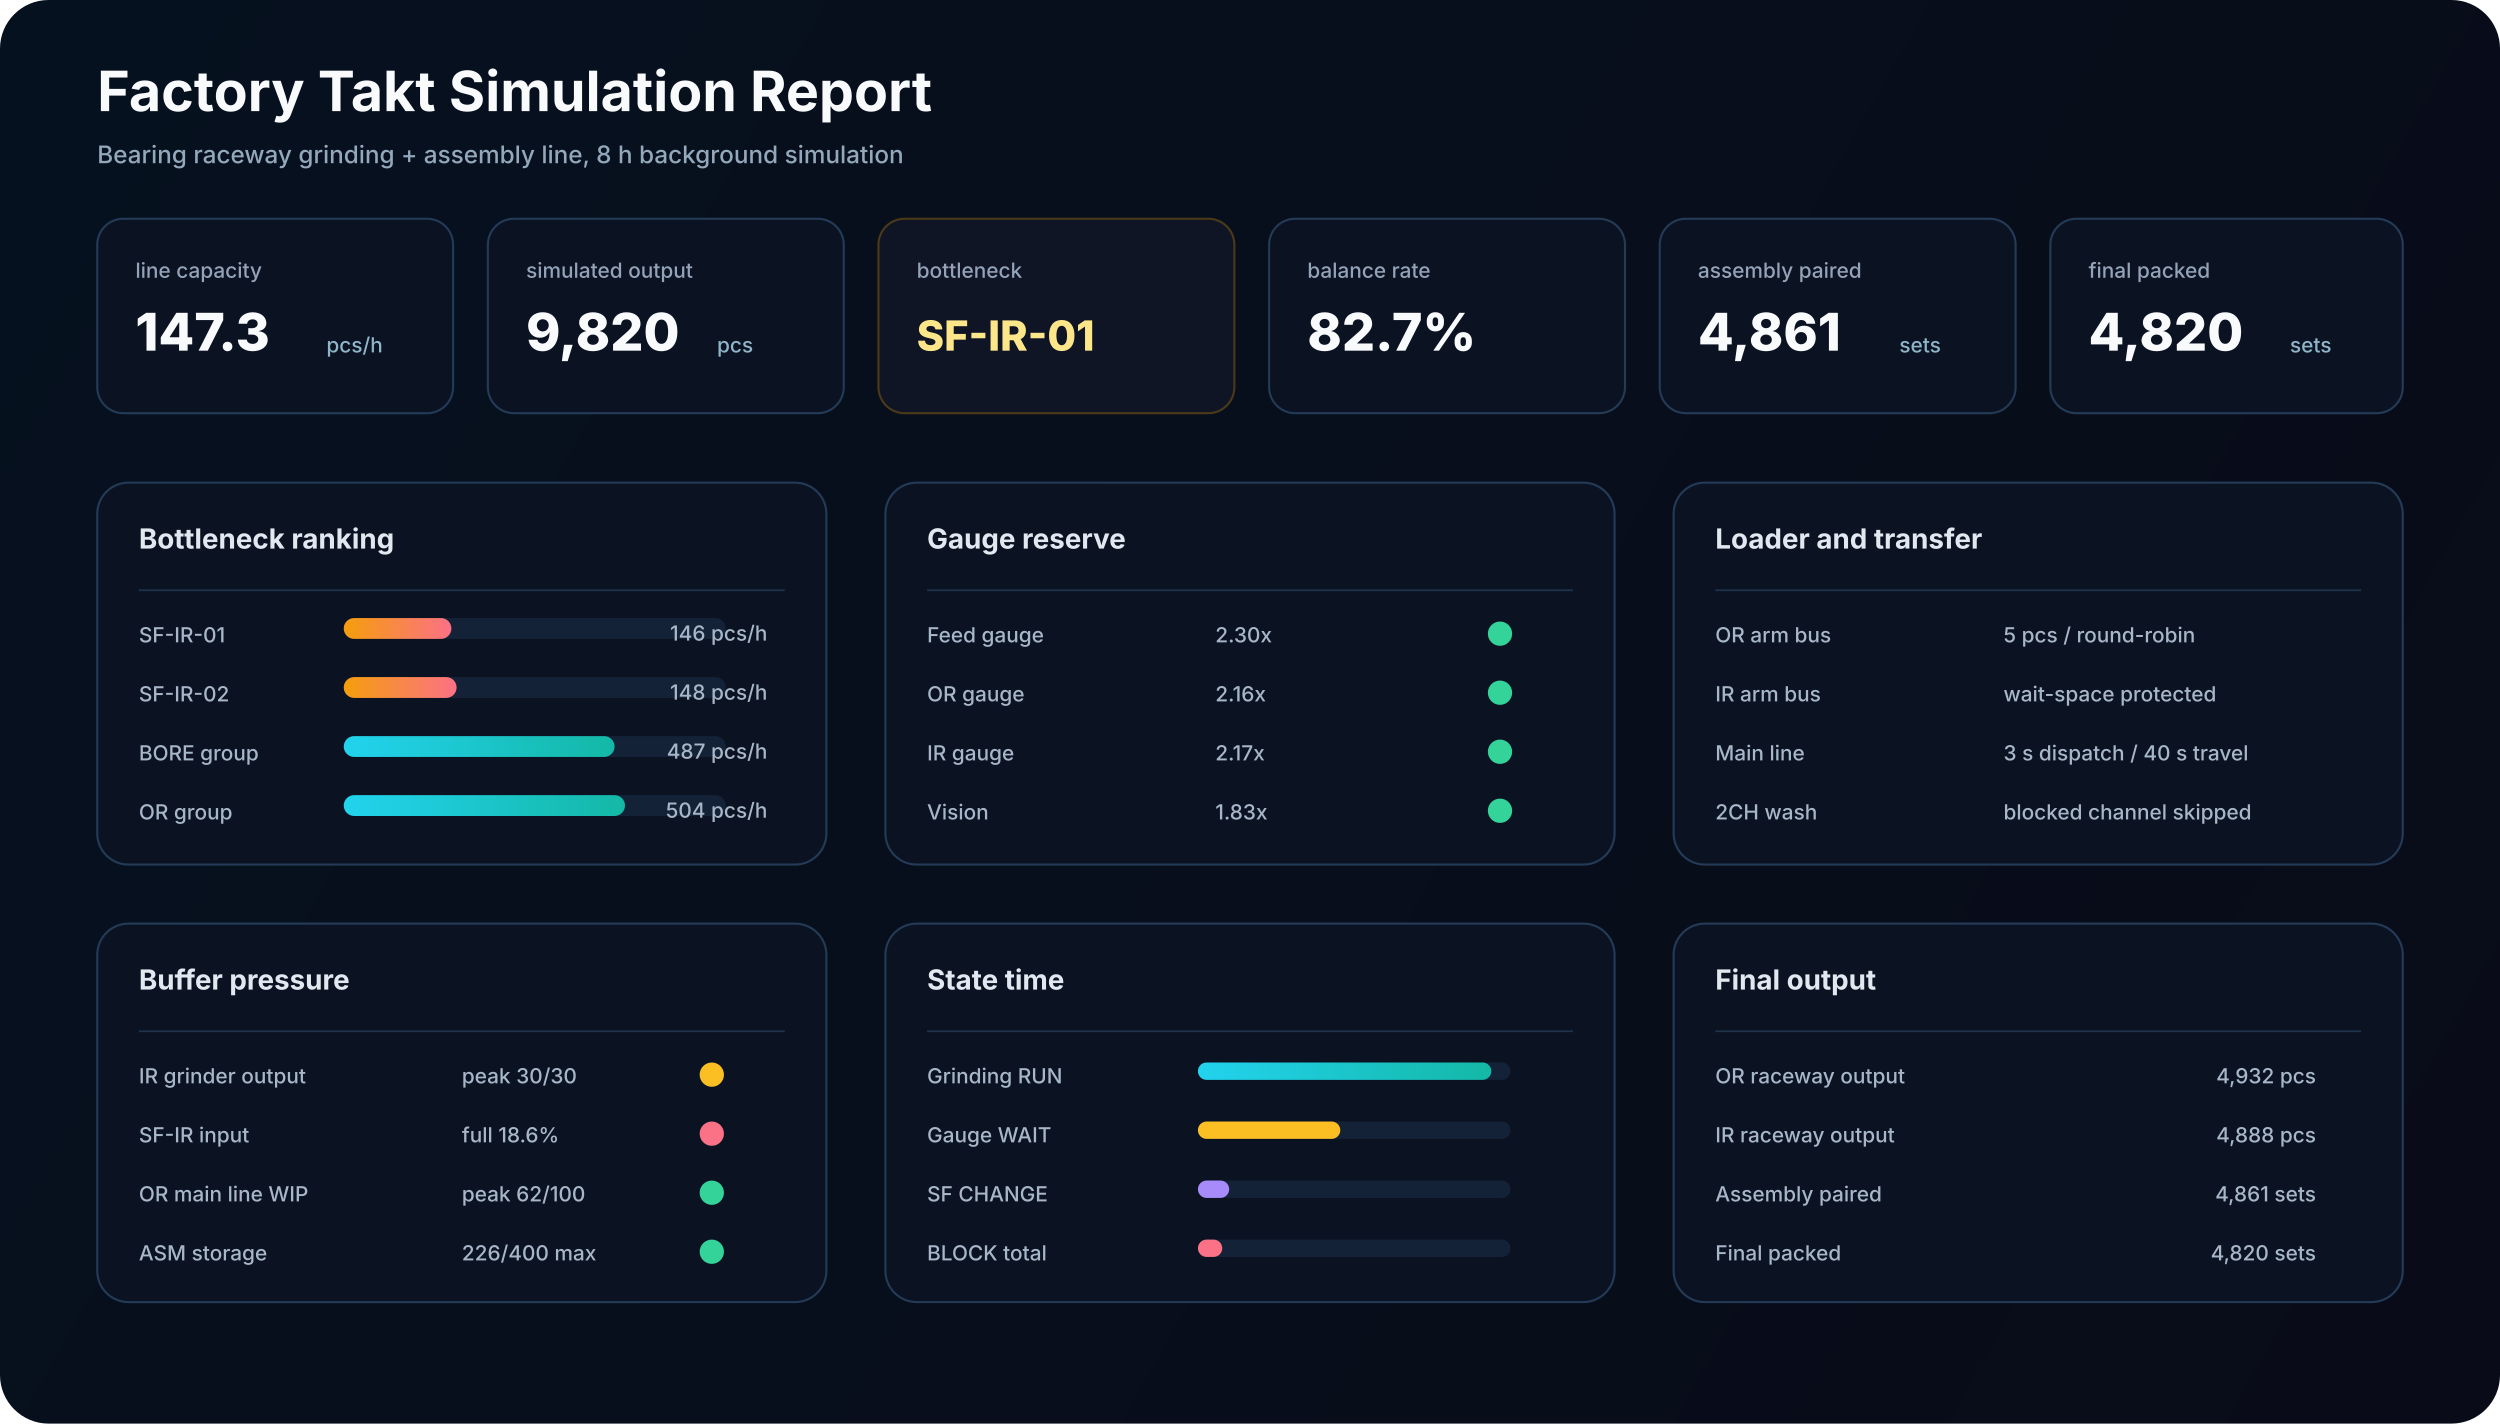
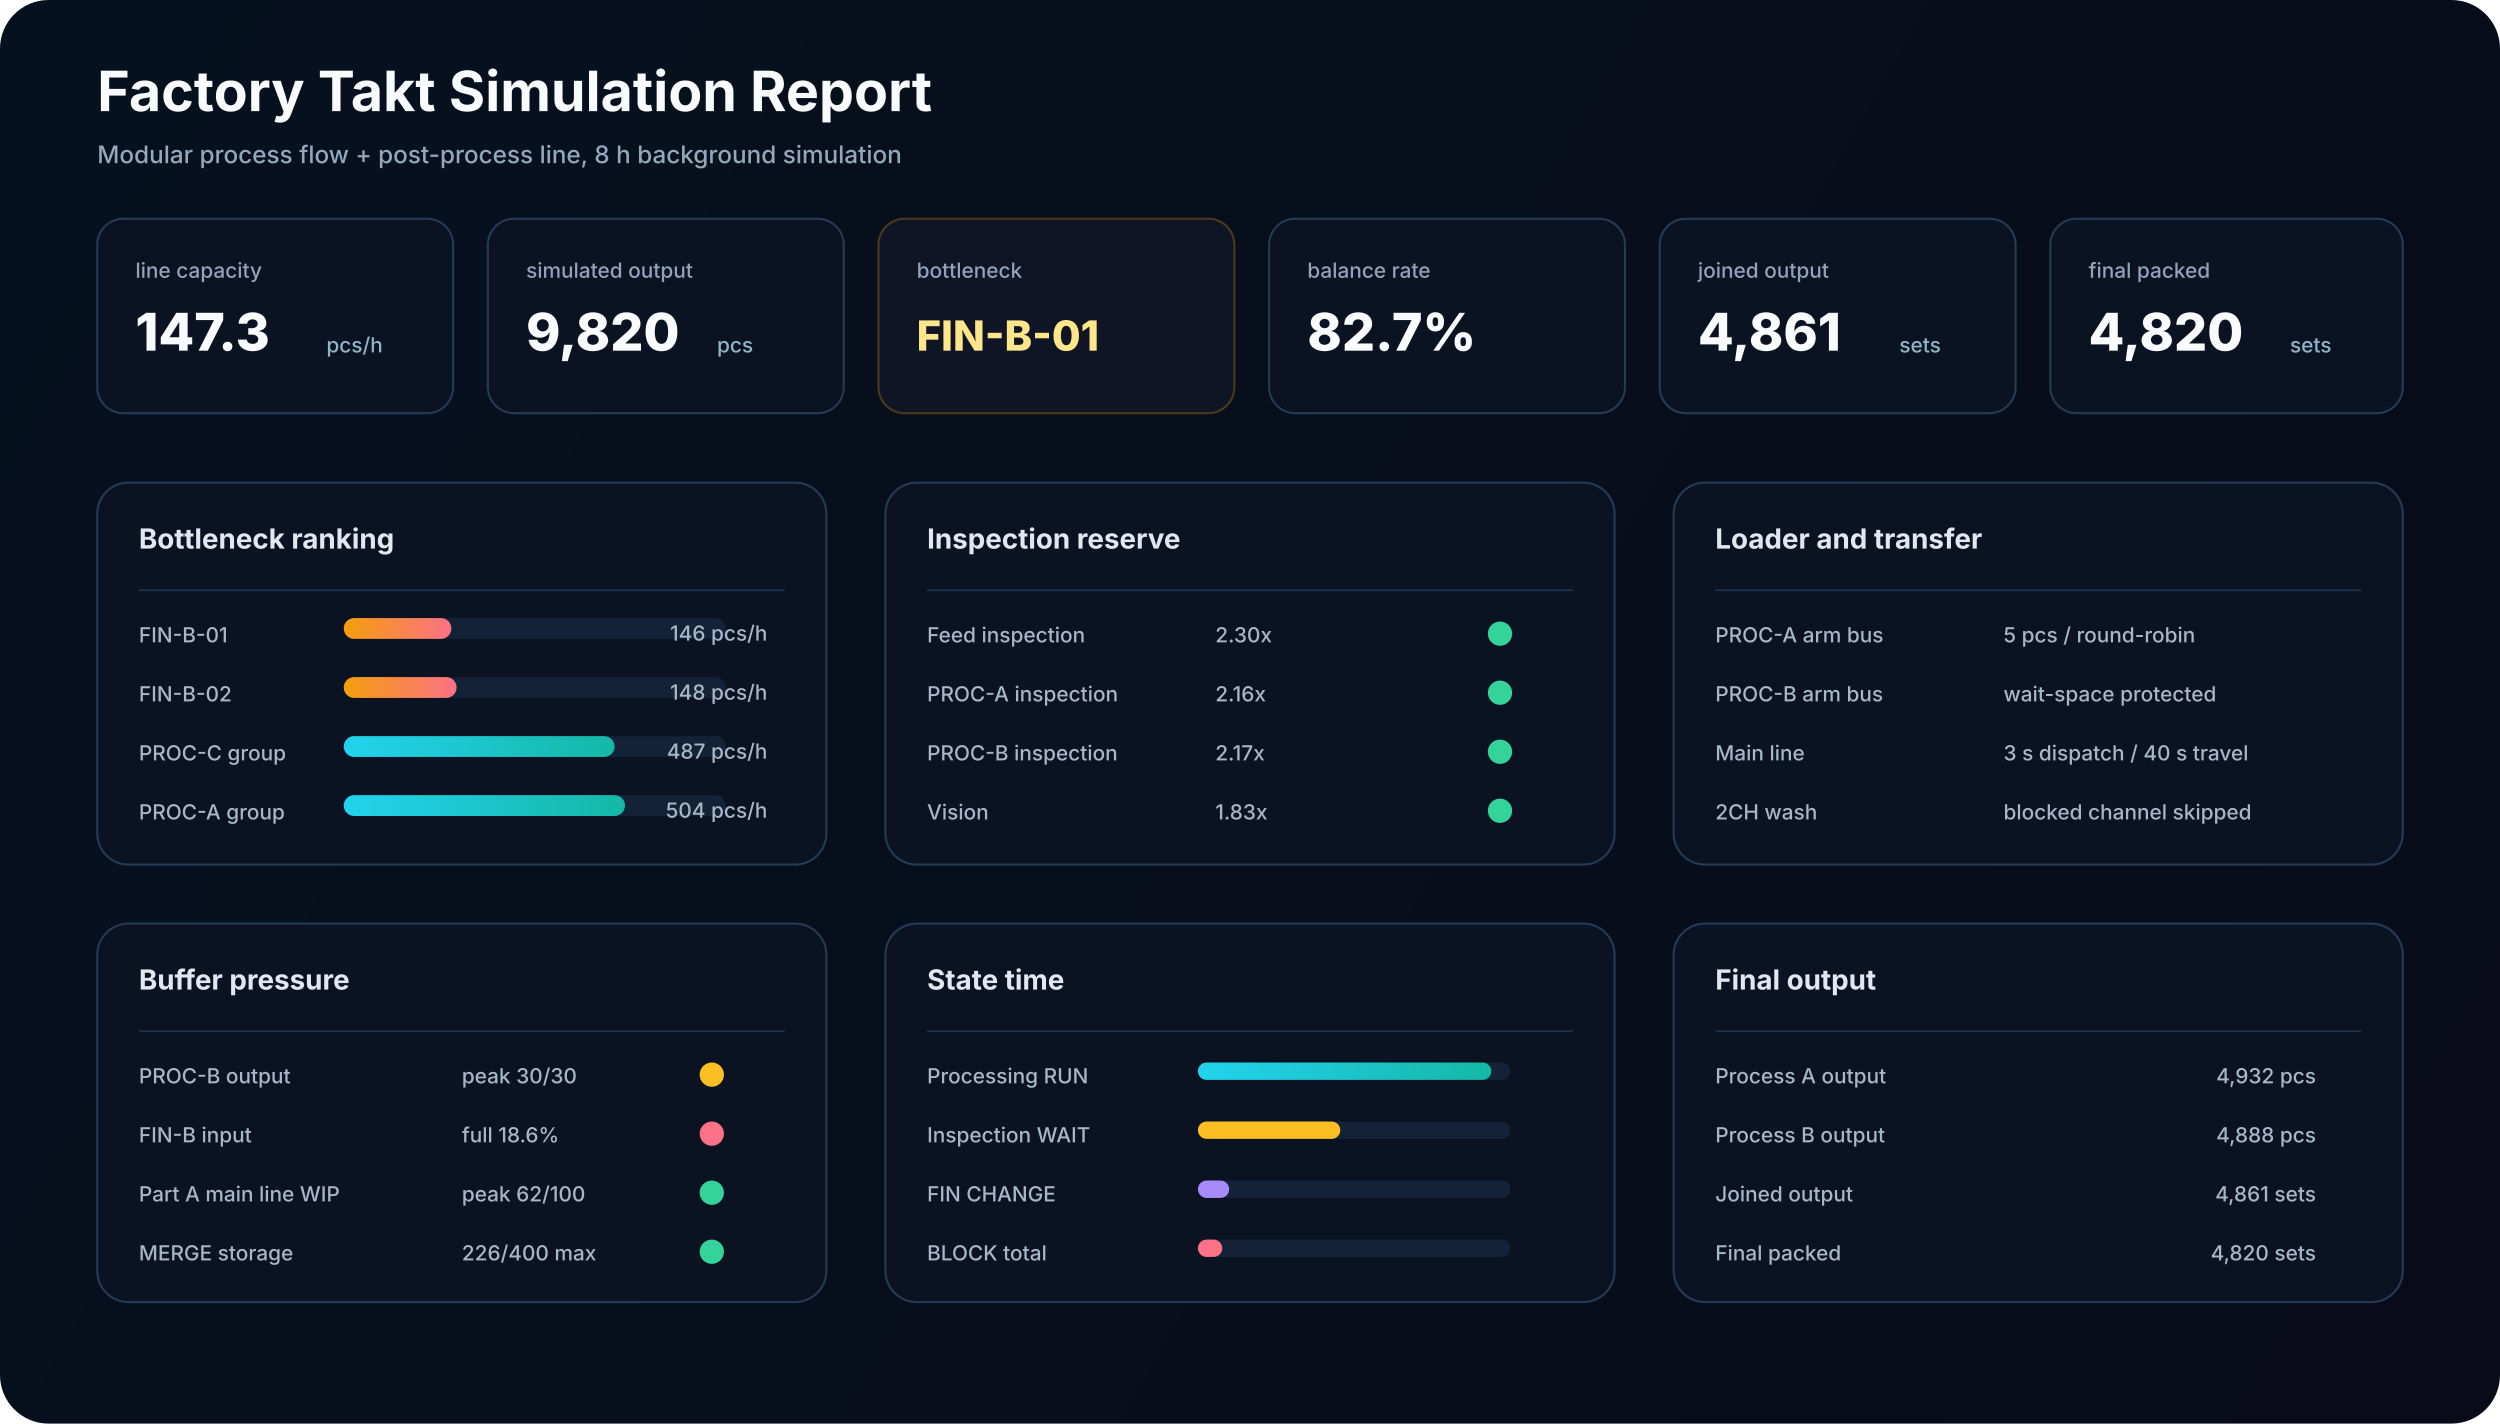
<svg xmlns="http://www.w3.org/2000/svg" width="1440" height="820" viewBox="0 0 1440 820" fill="none">
  <defs>
    <linearGradient id="bg" x1="0" y1="0" x2="1440" y2="820" gradientUnits="userSpaceOnUse">
      <stop stop-color="#06111f" />
      <stop offset="1" stop-color="#090b18" />
    </linearGradient>
    <linearGradient id="cyan" x1="0" y1="0" x2="1" y2="0">
      <stop stop-color="#22d3ee" />
      <stop offset="1" stop-color="#14b8a6" />
    </linearGradient>
    <linearGradient id="amber" x1="0" y1="0" x2="1" y2="0">
      <stop stop-color="#f59e0b" />
      <stop offset="1" stop-color="#fb7185" />
    </linearGradient>
    <style>
      .title{font:700 32px Inter,Arial,sans-serif;fill:#f8fafc}
      .sub{font:500 14px Inter,Arial,sans-serif;fill:#93a8ba}
      .panel{fill:#0b1323;stroke:#243b57;stroke-width:1.2}
      .panel2{fill:#101526;stroke:#4b3a18;stroke-width:1.2}
      .k{font:500 12px Inter,Arial,sans-serif;fill:#94a3b8}
      .v{font:800 30px Inter,Arial,sans-serif;fill:#f8fafc}
      .unit{font:500 12px Inter,Arial,sans-serif;fill:#8fb5c9}
      .name{font:700 16px Inter,Arial,sans-serif;fill:#e2e8f0}
      .desc{font:500 12px Inter,Arial,sans-serif;fill:#a8b7c8}
      .warn{font:800 24px Inter,Arial,sans-serif;fill:#fde68a}
      .line{stroke:#1f334b;stroke-width:1}
      .good{fill:#34d399}
      .watch{fill:#fbbf24}
      .bad{fill:#fb7185}
    </style>
  </defs>
  <rect width="1440" height="820" rx="28" fill="url(#bg)" />
  <text x="56" y="64" class="title">Factory Takt Simulation Report</text>
-   <text x="56" y="94" class="sub">Bearing raceway grinding + assembly line, 8 h background simulation</text>
+   <text x="56" y="94" class="sub">Modular process flow + post-process line, 8 h background simulation</text>
  <g transform="translate(56 126)">
    <rect class="panel" width="205" height="112" rx="15" />
    <text x="22" y="34" class="k">line capacity</text>
    <text x="22" y="76" class="v">147.3</text>
    <text x="132" y="77" class="unit">pcs/h</text>
  </g>
  <g transform="translate(281 126)">
    <rect class="panel" width="205" height="112" rx="15" />
    <text x="22" y="34" class="k">simulated output</text>
    <text x="22" y="76" class="v">9,820</text>
    <text x="132" y="77" class="unit">pcs</text>
  </g>
  <g transform="translate(506 126)">
    <rect class="panel2" width="205" height="112" rx="15" />
    <text x="22" y="34" class="k">bottleneck</text>
-     <text x="22" y="76" class="warn">SF-IR-01</text>
+     <text x="22" y="76" class="warn">FIN-B-01</text>
  </g>
  <g transform="translate(731 126)">
    <rect class="panel" width="205" height="112" rx="15" />
    <text x="22" y="34" class="k">balance rate</text>
    <text x="22" y="76" class="v">82.7%</text>
  </g>
  <g transform="translate(956 126)">
    <rect class="panel" width="205" height="112" rx="15" />
-     <text x="22" y="34" class="k">assembly paired</text>
+     <text x="22" y="34" class="k">joined output</text>
    <text x="22" y="76" class="v">4,861</text>
    <text x="138" y="77" class="unit">sets</text>
  </g>
  <g transform="translate(1181 126)">
    <rect class="panel" width="203" height="112" rx="15" />
    <text x="22" y="34" class="k">final packed</text>
    <text x="22" y="76" class="v">4,820</text>
    <text x="138" y="77" class="unit">sets</text>
  </g>
  <g transform="translate(56 278)">
    <rect class="panel" width="420" height="220" rx="18" />
    <text x="24" y="38" class="name">Bottleneck ranking</text>
    <line x1="24" y1="62" x2="396" y2="62" class="line" />
-     <text x="24" y="92" class="desc">SF-IR-01</text>
+     <text x="24" y="92" class="desc">FIN-B-01</text>
    <rect x="142" y="78" width="220" height="12" rx="6" fill="#142238" />
    <rect x="142" y="78" width="62" height="12" rx="6" fill="url(#amber)" />
    <text x="386" y="91" class="desc" text-anchor="end">146 pcs/h</text>
-     <text x="24" y="126" class="desc">SF-IR-02</text>
+     <text x="24" y="126" class="desc">FIN-B-02</text>
    <rect x="142" y="112" width="220" height="12" rx="6" fill="#142238" />
    <rect x="142" y="112" width="65" height="12" rx="6" fill="url(#amber)" />
    <text x="386" y="125" class="desc" text-anchor="end">148 pcs/h</text>
-     <text x="24" y="160" class="desc">BORE group</text>
+     <text x="24" y="160" class="desc">PROC-C group</text>
    <rect x="142" y="146" width="220" height="12" rx="6" fill="#142238" />
    <rect x="142" y="146" width="156" height="12" rx="6" fill="url(#cyan)" />
    <text x="386" y="159" class="desc" text-anchor="end">487 pcs/h</text>
-     <text x="24" y="194" class="desc">OR group</text>
+     <text x="24" y="194" class="desc">PROC-A group</text>
    <rect x="142" y="180" width="220" height="12" rx="6" fill="#142238" />
    <rect x="142" y="180" width="162" height="12" rx="6" fill="url(#cyan)" />
    <text x="386" y="193" class="desc" text-anchor="end">504 pcs/h</text>
  </g>
  <g transform="translate(510 278)">
    <rect class="panel" width="420" height="220" rx="18" />
-     <text x="24" y="38" class="name">Gauge reserve</text>
+     <text x="24" y="38" class="name">Inspection reserve</text>
    <line x1="24" y1="62" x2="396" y2="62" class="line" />
-     <text x="24" y="92" class="desc">Feed gauge</text>
+     <text x="24" y="92" class="desc">Feed inspection</text>
    <text x="190" y="92" class="desc">2.30x</text>
    <circle cx="354" cy="87" r="7" class="good" />
-     <text x="24" y="126" class="desc">OR gauge</text>
+     <text x="24" y="126" class="desc">PROC-A inspection</text>
    <text x="190" y="126" class="desc">2.16x</text>
    <circle cx="354" cy="121" r="7" class="good" />
-     <text x="24" y="160" class="desc">IR gauge</text>
+     <text x="24" y="160" class="desc">PROC-B inspection</text>
    <text x="190" y="160" class="desc">2.17x</text>
    <circle cx="354" cy="155" r="7" class="good" />
    <text x="24" y="194" class="desc">Vision</text>
    <text x="190" y="194" class="desc">1.83x</text>
    <circle cx="354" cy="189" r="7" class="good" />
  </g>
  <g transform="translate(964 278)">
    <rect class="panel" width="420" height="220" rx="18" />
    <text x="24" y="38" class="name">Loader and transfer</text>
    <line x1="24" y1="62" x2="396" y2="62" class="line" />
-     <text x="24" y="92" class="desc">OR arm bus</text>
+     <text x="24" y="92" class="desc">PROC-A arm bus</text>
    <text x="190" y="92" class="desc">5 pcs / round-robin</text>
-     <text x="24" y="126" class="desc">IR arm bus</text>
+     <text x="24" y="126" class="desc">PROC-B arm bus</text>
    <text x="190" y="126" class="desc">wait-space protected</text>
    <text x="24" y="160" class="desc">Main line</text>
    <text x="190" y="160" class="desc">3 s dispatch / 40 s travel</text>
    <text x="24" y="194" class="desc">2CH wash</text>
    <text x="190" y="194" class="desc">blocked channel skipped</text>
  </g>
  <g transform="translate(56 532)">
    <rect class="panel" width="420" height="218" rx="18" />
    <text x="24" y="38" class="name">Buffer pressure</text>
    <line x1="24" y1="62" x2="396" y2="62" class="line" />
-     <text x="24" y="92" class="desc">IR grinder output</text>
+     <text x="24" y="92" class="desc">PROC-B output</text>
    <text x="210" y="92" class="desc">peak 30/30</text>
    <circle cx="354" cy="87" r="7" class="watch" />
-     <text x="24" y="126" class="desc">SF-IR input</text>
+     <text x="24" y="126" class="desc">FIN-B input</text>
    <text x="210" y="126" class="desc">full 18.6%</text>
    <circle cx="354" cy="121" r="7" class="bad" />
-     <text x="24" y="160" class="desc">OR main line WIP</text>
+     <text x="24" y="160" class="desc">Part A main line WIP</text>
    <text x="210" y="160" class="desc">peak 62/100</text>
    <circle cx="354" cy="155" r="7" class="good" />
-     <text x="24" y="194" class="desc">ASM storage</text>
+     <text x="24" y="194" class="desc">MERGE storage</text>
    <text x="210" y="194" class="desc">226/400 max</text>
    <circle cx="354" cy="189" r="7" class="good" />
  </g>
  <g transform="translate(510 532)">
    <rect class="panel" width="420" height="218" rx="18" />
    <text x="24" y="38" class="name">State time</text>
    <line x1="24" y1="62" x2="396" y2="62" class="line" />
-     <text x="24" y="92" class="desc">Grinding RUN</text>
+     <text x="24" y="92" class="desc">Processing RUN</text>
    <rect x="180" y="80" width="180" height="10" rx="5" fill="#142238" />
    <rect x="180" y="80" width="169" height="10" rx="5" fill="url(#cyan)" />
-     <text x="24" y="126" class="desc">Gauge WAIT</text>
+     <text x="24" y="126" class="desc">Inspection WAIT</text>
    <rect x="180" y="114" width="180" height="10" rx="5" fill="#142238" />
    <rect x="180" y="114" width="82" height="10" rx="5" fill="#fbbf24" />
-     <text x="24" y="160" class="desc">SF CHANGE</text>
+     <text x="24" y="160" class="desc">FIN CHANGE</text>
    <rect x="180" y="148" width="180" height="10" rx="5" fill="#142238" />
    <rect x="180" y="148" width="18" height="10" rx="5" fill="#a78bfa" />
    <text x="24" y="194" class="desc">BLOCK total</text>
    <rect x="180" y="182" width="180" height="10" rx="5" fill="#142238" />
    <rect x="180" y="182" width="14" height="10" rx="5" fill="#fb7185" />
  </g>
  <g transform="translate(964 532)">
    <rect class="panel" width="420" height="218" rx="18" />
    <text x="24" y="38" class="name">Final output</text>
    <line x1="24" y1="62" x2="396" y2="62" class="line" />
-     <text x="24" y="92" class="desc">OR raceway output</text>
+     <text x="24" y="92" class="desc">Process A output</text>
    <text x="370" y="92" class="desc" text-anchor="end">4,932 pcs</text>
-     <text x="24" y="126" class="desc">IR raceway output</text>
+     <text x="24" y="126" class="desc">Process B output</text>
    <text x="370" y="126" class="desc" text-anchor="end">4,888 pcs</text>
-     <text x="24" y="160" class="desc">Assembly paired</text>
+     <text x="24" y="160" class="desc">Joined output</text>
    <text x="370" y="160" class="desc" text-anchor="end">4,861 sets</text>
    <text x="24" y="194" class="desc">Final packed</text>
    <text x="370" y="194" class="desc" text-anchor="end">4,820 sets</text>
  </g>
</svg>
